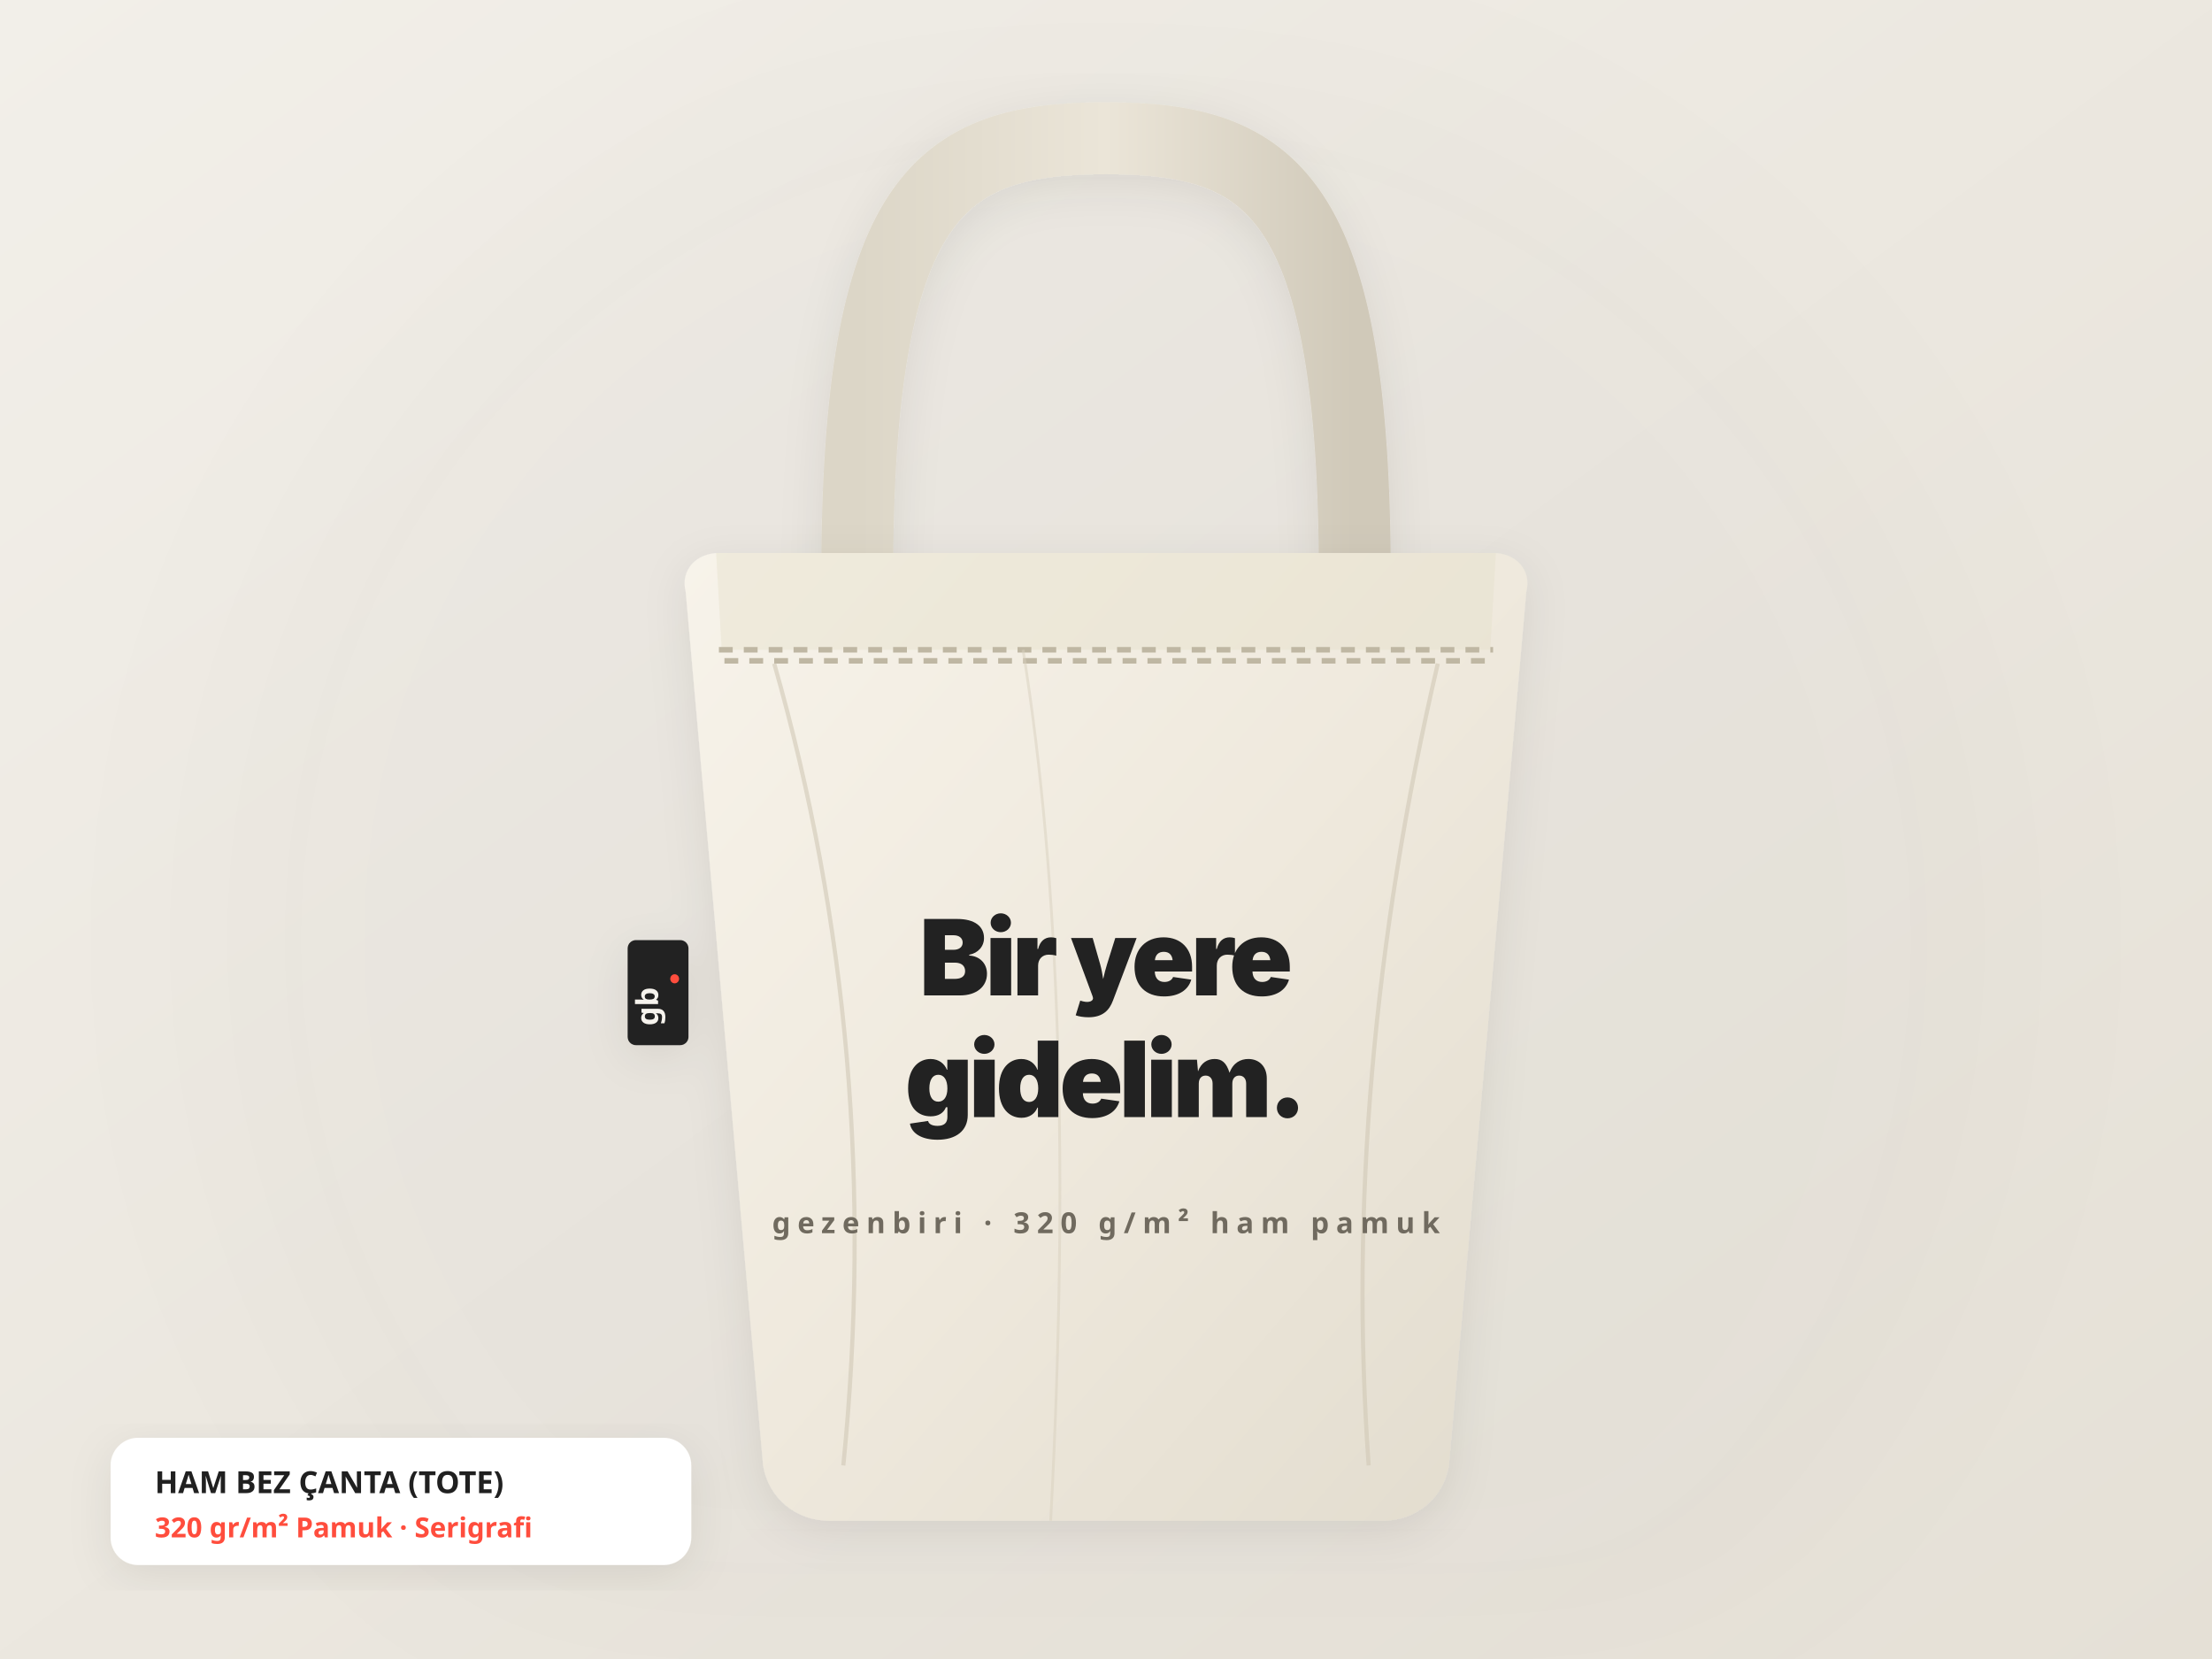
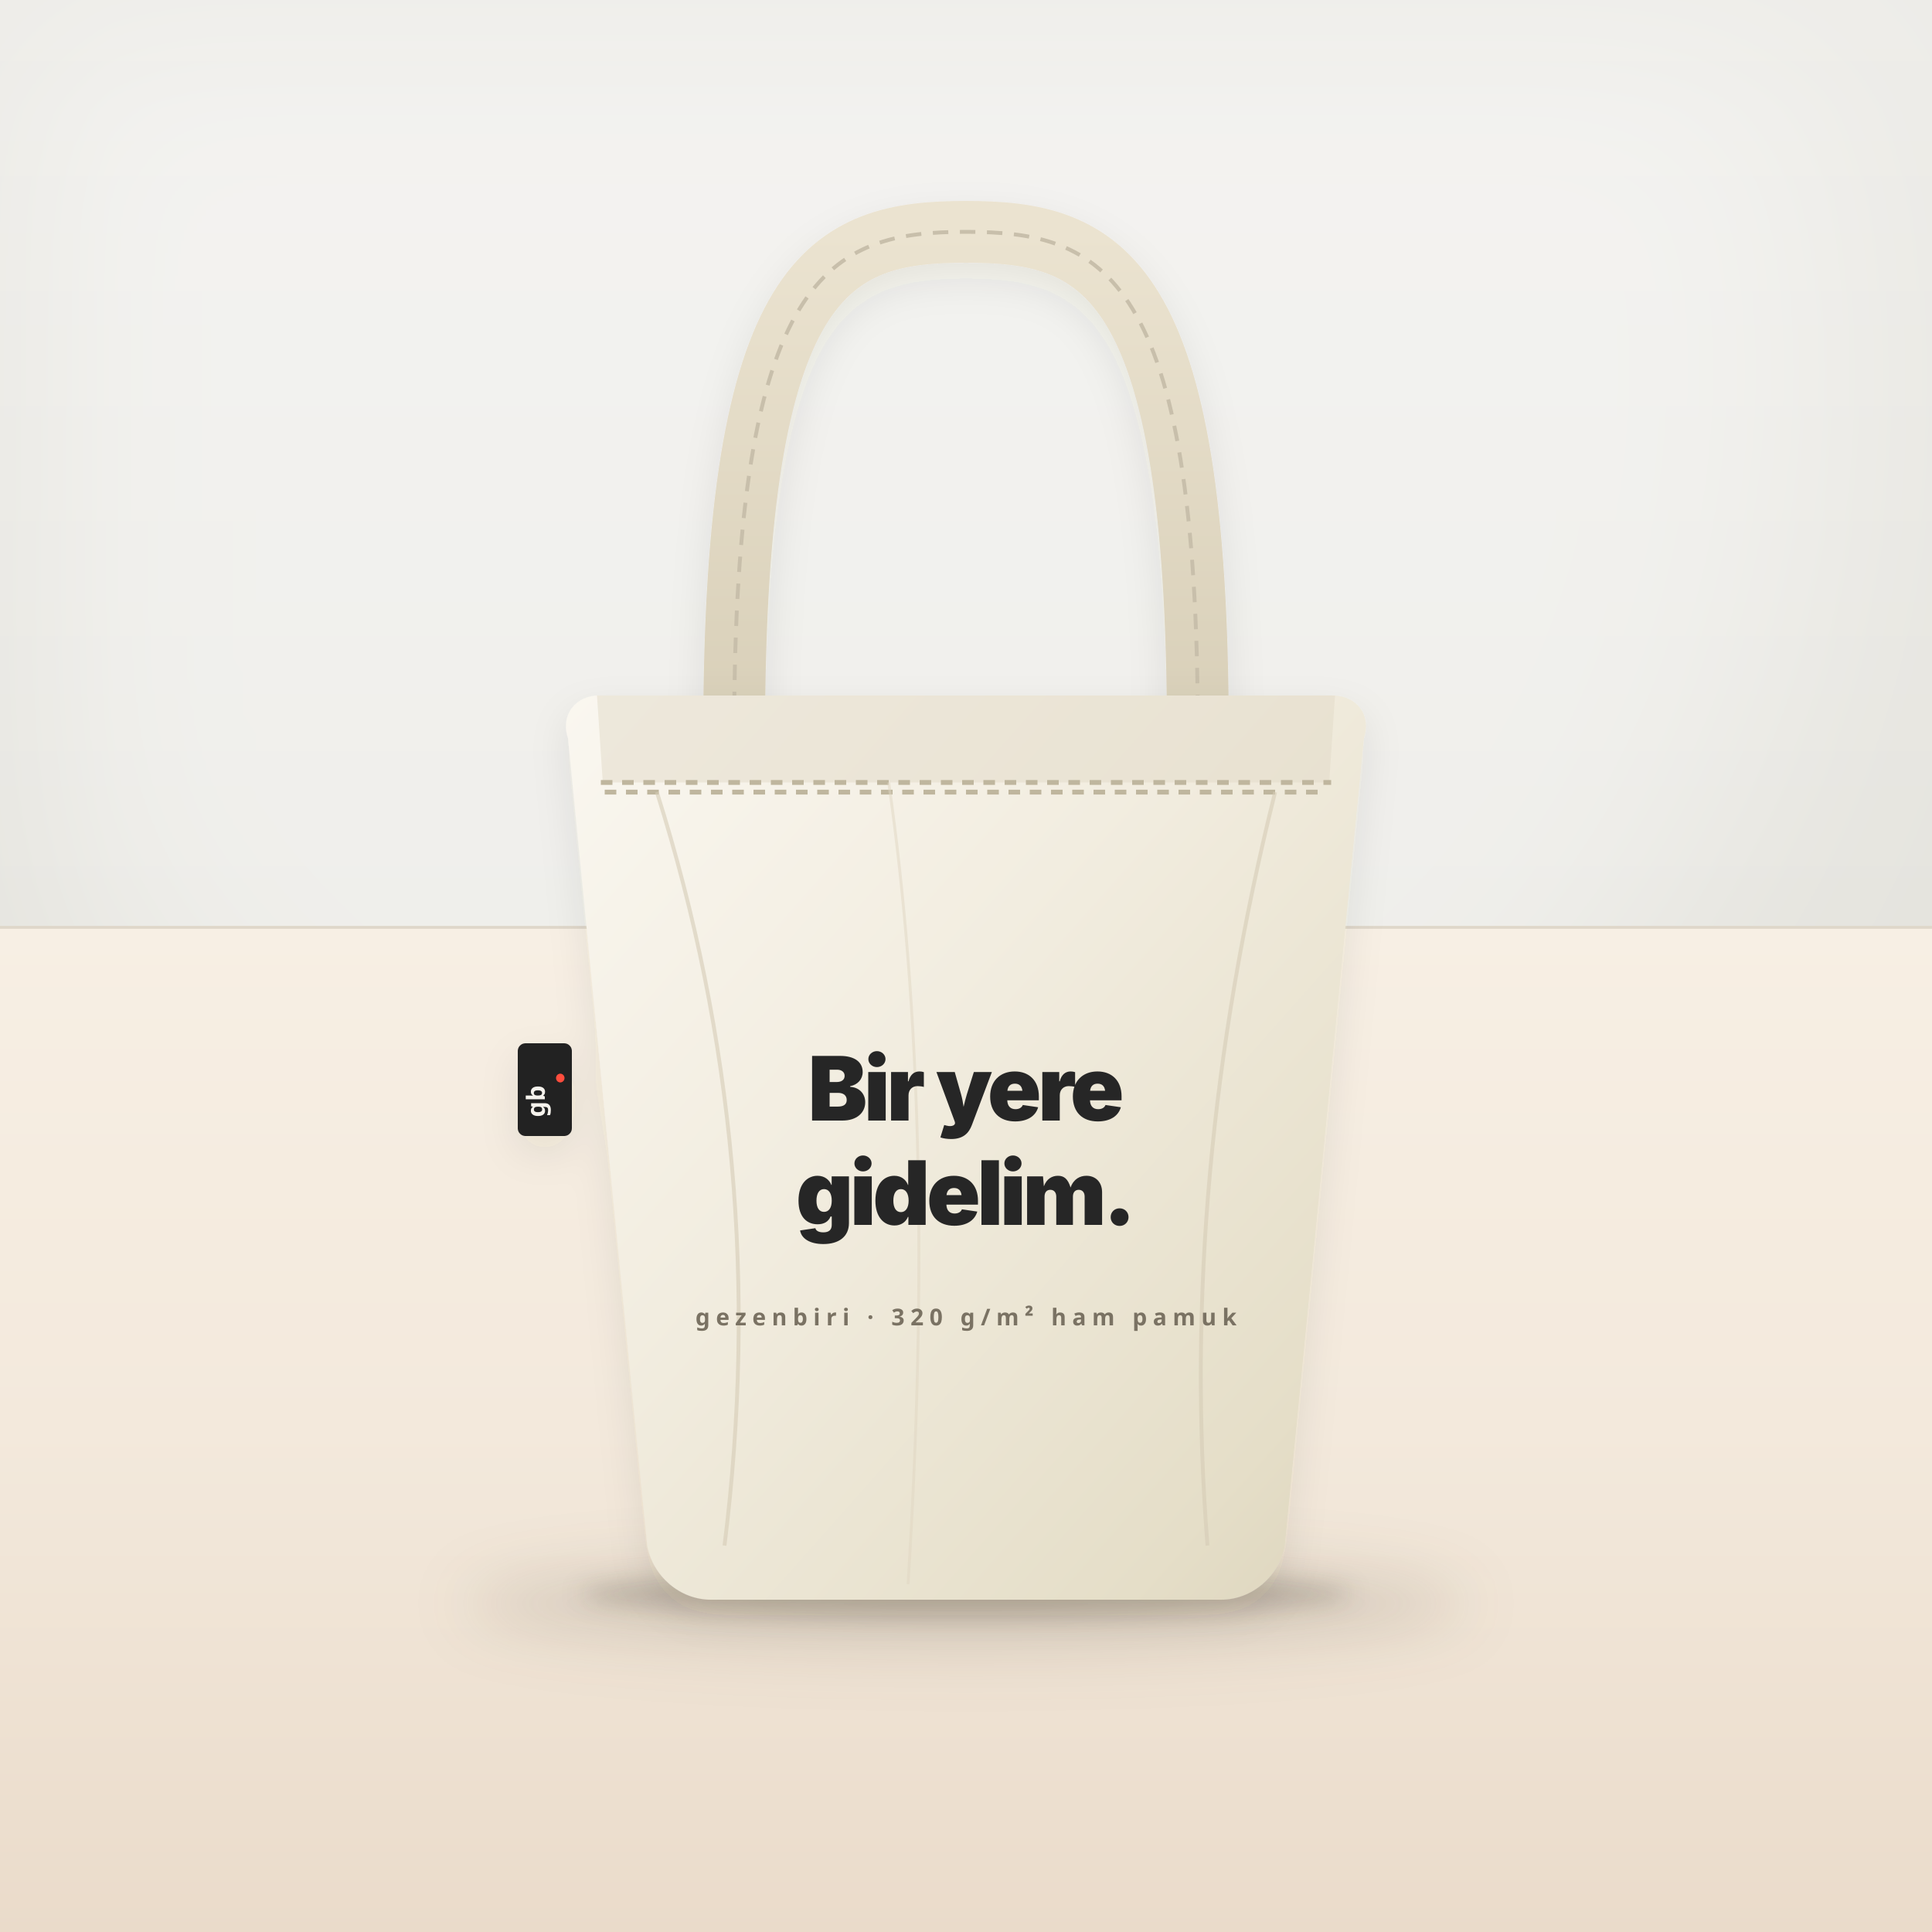
- <svg xmlns="http://www.w3.org/2000/svg" viewBox="0 0 800 600" width="100%" height="100%">
+ <svg xmlns="http://www.w3.org/2000/svg" viewBox="0 0 1000 1000" width="100%" height="100%">
  <defs>
-     <linearGradient id="bgGrad" x1="0%" y1="0%" x2="100%" y2="100%">
-       <stop offset="0%" stop-color="#F2EFE9" />
-       <stop offset="100%" stop-color="#E5E0D6" />
+     <linearGradient id="wallBg" x1="0%" y1="0%" x2="0%" y2="100%">
+       <stop offset="0%" stop-color="#EDECE8" />
+       <stop offset="100%" stop-color="#E5E4DE" />
    </linearGradient>
-     <linearGradient id="toteGrad" x1="0%" y1="0%" x2="100%" y2="100%">
-       <stop offset="0%" stop-color="#F7F3EA" />
-       <stop offset="50%" stop-color="#EFE9DD" />
-       <stop offset="100%" stop-color="#E2DCCE" />
+     <linearGradient id="tableBg" x1="0%" y1="0%" x2="0%" y2="100%">
+       <stop offset="0%" stop-color="#F7EFE4" />
+       <stop offset="50%" stop-color="#F3E9DC" />
+       <stop offset="100%" stop-color="#EADBCA" />
    </linearGradient>
-     <linearGradient id="strapGrad" x1="0%" y1="0%" x2="100%" y2="0%">
-       <stop offset="0%" stop-color="#DCD6C7" />
-       <stop offset="50%" stop-color="#EBE5D8" />
-       <stop offset="100%" stop-color="#D0C9B9" />
+     <filter id="studioShadow" x="-30%" y="-30%" width="160%" height="160%">
+       <feDropShadow dx="0" dy="28" stdDeviation="24" flood-color="#4A3E30" flood-opacity="0.12" />
+       <feDropShadow dx="0" dy="8" stdDeviation="10" flood-color="#4A3E30" flood-opacity="0.08" />
+     </filter>
+     <filter id="contactShadow" x="-20%" y="-20%" width="140%" height="140%">
+       <feDropShadow dx="0" dy="4" stdDeviation="6" flood-color="#30261A" flood-opacity="0.25" />
+     </filter>
+     <linearGradient id="toteFabric" x1="0%" y1="0%" x2="100%" y2="100%">
+       <stop offset="0%" stop-color="#FAF7F0" />
+       <stop offset="40%" stop-color="#F2EDE0" />
+       <stop offset="85%" stop-color="#E5DEC8" />
+       <stop offset="100%" stop-color="#DCD4BC" />
    </linearGradient>
-     <filter id="softShadow" x="-20%" y="-20%" width="140%" height="140%">
-       <feDropShadow dx="0" dy="16" stdDeviation="24" flood-color="#202020" flood-opacity="0.12" />
-       <feDropShadow dx="0" dy="4" stdDeviation="8" flood-color="#202020" flood-opacity="0.08" />
-     </filter>
-     <filter id="subtleCrease">
-       <feTurbulence type="fractalNoise" baseFrequency="0.04" numOctaves="3" result="noise" />
-       <feColorMatrix type="matrix" values="1 0 0 0 0  0 1 0 0 0  0 0 1 0 0  0 0 0 0.04 0" />
-       <feComposite in2="SourceGraphic" in="gl" operator="in" />
-     </filter>
+     <linearGradient id="strapGrad" x1="0%" y1="0%" x2="0%" y2="100%">
+       <stop offset="0%" stop-color="#EBE3D0" />
+       <stop offset="100%" stop-color="#D8CFB8" />
+     </linearGradient>
  </defs>
-   <rect width="800" height="600" fill="url(#bgGrad)" />
-   <circle cx="400" cy="340" r="320" fill="#202020" opacity="0.02" filter="blur(40px)" />
-   <path d="M310,210 C310,70 340,50 400,50 C460,50 490,70 490,210" fill="none" stroke="url(#strapGrad)" stroke-width="26" stroke-linecap="round" filter="url(#softShadow)" />
-   <path d="M310,210 C310,70 340,50 400,50 C460,50 490,70 490,210" fill="none" stroke="#D3CCA" stroke-width="2" stroke-dasharray="6,4" />
-   <g filter="url(#softShadow)">
-     <path d="M260,200 L540,200 C548,200 554,206 552,214 L524,530 C522,542 512,550 500,550 L300,550 C288,550 278,542 276,530 L248,214 C246,206 252,200 260,200 Z" fill="url(#toteGrad)" />
-     <path d="M259,200 L541,200 L539,235 L261,235 Z" fill="#E4DEC8" opacity="0.4" />
-     <line x1="260" y1="235" x2="540" y2="235" stroke="#BFB7A3" stroke-width="2" stroke-dasharray="5,4" />
-     <line x1="262" y1="239" x2="538" y2="239" stroke="#BFB7A3" stroke-width="2" stroke-dasharray="5,4" />
-     <path d="M280,240 Q320,380 305,530" fill="none" stroke="#D0C8B5" stroke-width="1.5" opacity="0.6" />
-     <path d="M520,240 Q485,390 495,530" fill="none" stroke="#D0C8B5" stroke-width="1.5" opacity="0.6" />
-     <path d="M370,235 Q390,360 380,550" fill="none" stroke="#D8D0BE" stroke-width="1" opacity="0.5" />
-     <g transform="translate(245, 340)">
-       <rect x="-18" y="0" width="22" height="38" rx="3" fill="#202020" />
-       <text x="-7" y="24" font-family="'Plus Jakarta Sans', system-ui, sans-serif" font-weight="900" font-size="11" fill="#F6F3ED" text-anchor="middle" transform="rotate(-90 -7 24)">gb</text>
-       <ellipse cx="-1" cy="14" rx="1.6" ry="1.65" fill="#FF4D3D" />
+   <rect width="1000" height="480" fill="url(#wallBg)" />
+   <circle cx="450" cy="192" r="500" fill="#FFFFFF" opacity="0.4" filter="blur(60px)" />
+   <rect y="480" width="1000" height="520" fill="url(#tableBg)" />
+   <line x1="0" y1="480" x2="1000" y2="480" stroke="#DFD7CA" stroke-width="1.5" />
+   <ellipse cx="500" cy="830" rx="260" ry="24" fill="#3D3224" opacity="0.14" filter="blur(16px)" />
+   <ellipse cx="500" cy="825" rx="200" ry="12" fill="#2C2014" opacity="0.2" filter="blur(6px)" />
+   <path d="M380,380 C380,140 430,120 500,120 C570,120 620,140 620,380" fill="none" stroke="url(#strapGrad)" stroke-width="32" stroke-linecap="round" filter="url(#studioShadow)" />
+   <path d="M380,380 C380,140 430,120 500,120 C570,120 620,140 620,380" fill="none" stroke="#C8BFAB" stroke-width="2" stroke-dasharray="8,6" />
+   <g filter="url(#studioShadow)">
+     <path d="M310,360 L690,360 C702,360 710,370 706,382 L665,800 C662,816 648,828 632,828 L368,828 C352,828 338,816 335,800 L294,382 C290,370 298,360 310,360 Z" fill="url(#toteFabric)" />
+     <path d="M309,360 L691,360 L688,405 L312,405 Z" fill="#E2DAC7" opacity="0.5" />
+     <line x1="311" y1="405" x2="689" y2="405" stroke="#BFB69E" stroke-width="2.5" stroke-dasharray="6,5" />
+     <line x1="313" y1="410" x2="687" y2="410" stroke="#BFB69E" stroke-width="2.5" stroke-dasharray="6,5" />
+     <path d="M340,410 Q400,600 375,800" fill="none" stroke="#D5CCB6" stroke-width="2" opacity="0.6" />
+     <path d="M660,410 Q610,610 625,800" fill="none" stroke="#D5CCB6" stroke-width="2" opacity="0.6" />
+     <path d="M460,405 Q485,580 470,820" fill="none" stroke="#DFD6C2" stroke-width="1.5" opacity="0.5" />
+     <g transform="translate(292, 540)">
+       <rect x="-24" y="0" width="28" height="48" rx="4" fill="#202020" />
+       <text x="-10" y="30" font-family="'Plus Jakarta Sans', sans-serif" font-weight="900" font-size="13" fill="#F6F3ED" text-anchor="middle" transform="rotate(-90 -10 30)">gb</text>
+       <ellipse cx="-2" cy="18" rx="2.2" ry="2.27" fill="#FF4D3D" />
    </g>
-     <g transform="translate(400, 360)">
-       <text x="0" y="0" font-family="'Plus Jakarta Sans', -apple-system, sans-serif" font-weight="900" font-size="38" fill="#202020" letter-spacing="-1.5" text-anchor="middle">Bir yere</text>
-       <text x="0" y="44" font-family="'Plus Jakarta Sans', -apple-system, sans-serif" font-weight="900" font-size="38" fill="#202020" letter-spacing="-1.5" text-anchor="middle">gidelim.</text>
-       <text x="0" y="86" font-family="'Plus Jakarta Sans', system-ui, sans-serif" font-weight="800" font-size="10.5" fill="#706B5E" letter-spacing="2.5" text-transform="uppercase" text-anchor="middle">gezenbiri · 320 g/m² ham pamuk</text>
+     <g transform="translate(500, 580)">
+       <text x="0" y="0" font-family="'Plus Jakarta Sans', -apple-system, sans-serif" font-weight="900" font-size="46" fill="#282828" letter-spacing="-1.8" text-anchor="middle">Bir yere</text>
+       <text x="0" y="54" font-family="'Plus Jakarta Sans', -apple-system, sans-serif" font-weight="900" font-size="46" fill="#282828" letter-spacing="-1.8" text-anchor="middle">gidelim.</text>
+       <text x="0" y="106" font-family="'Plus Jakarta Sans', sans-serif" font-weight="800" font-size="12" fill="#7A7263" letter-spacing="3" text-transform="uppercase" text-anchor="middle">gezenbiri · 320 g/m² ham pamuk</text>
    </g>
  </g>
-   <g transform="translate(40, 520)">
-     <rect width="210" height="46" rx="10" fill="#FFFFFF" filter="url(#softShadow)" />
-     <text x="16" y="20" font-family="'Plus Jakarta Sans', sans-serif" font-weight="900" font-size="11" fill="#202020">HAM BEZ ÇANTA (TOTE)</text>
-     <text x="16" y="36" font-family="'Plus Jakarta Sans', sans-serif" font-weight="600" font-size="10" fill="#FF4D3D">320 gr/m² Pamuk · Serigrafi</text>
-   </g>
</svg>
